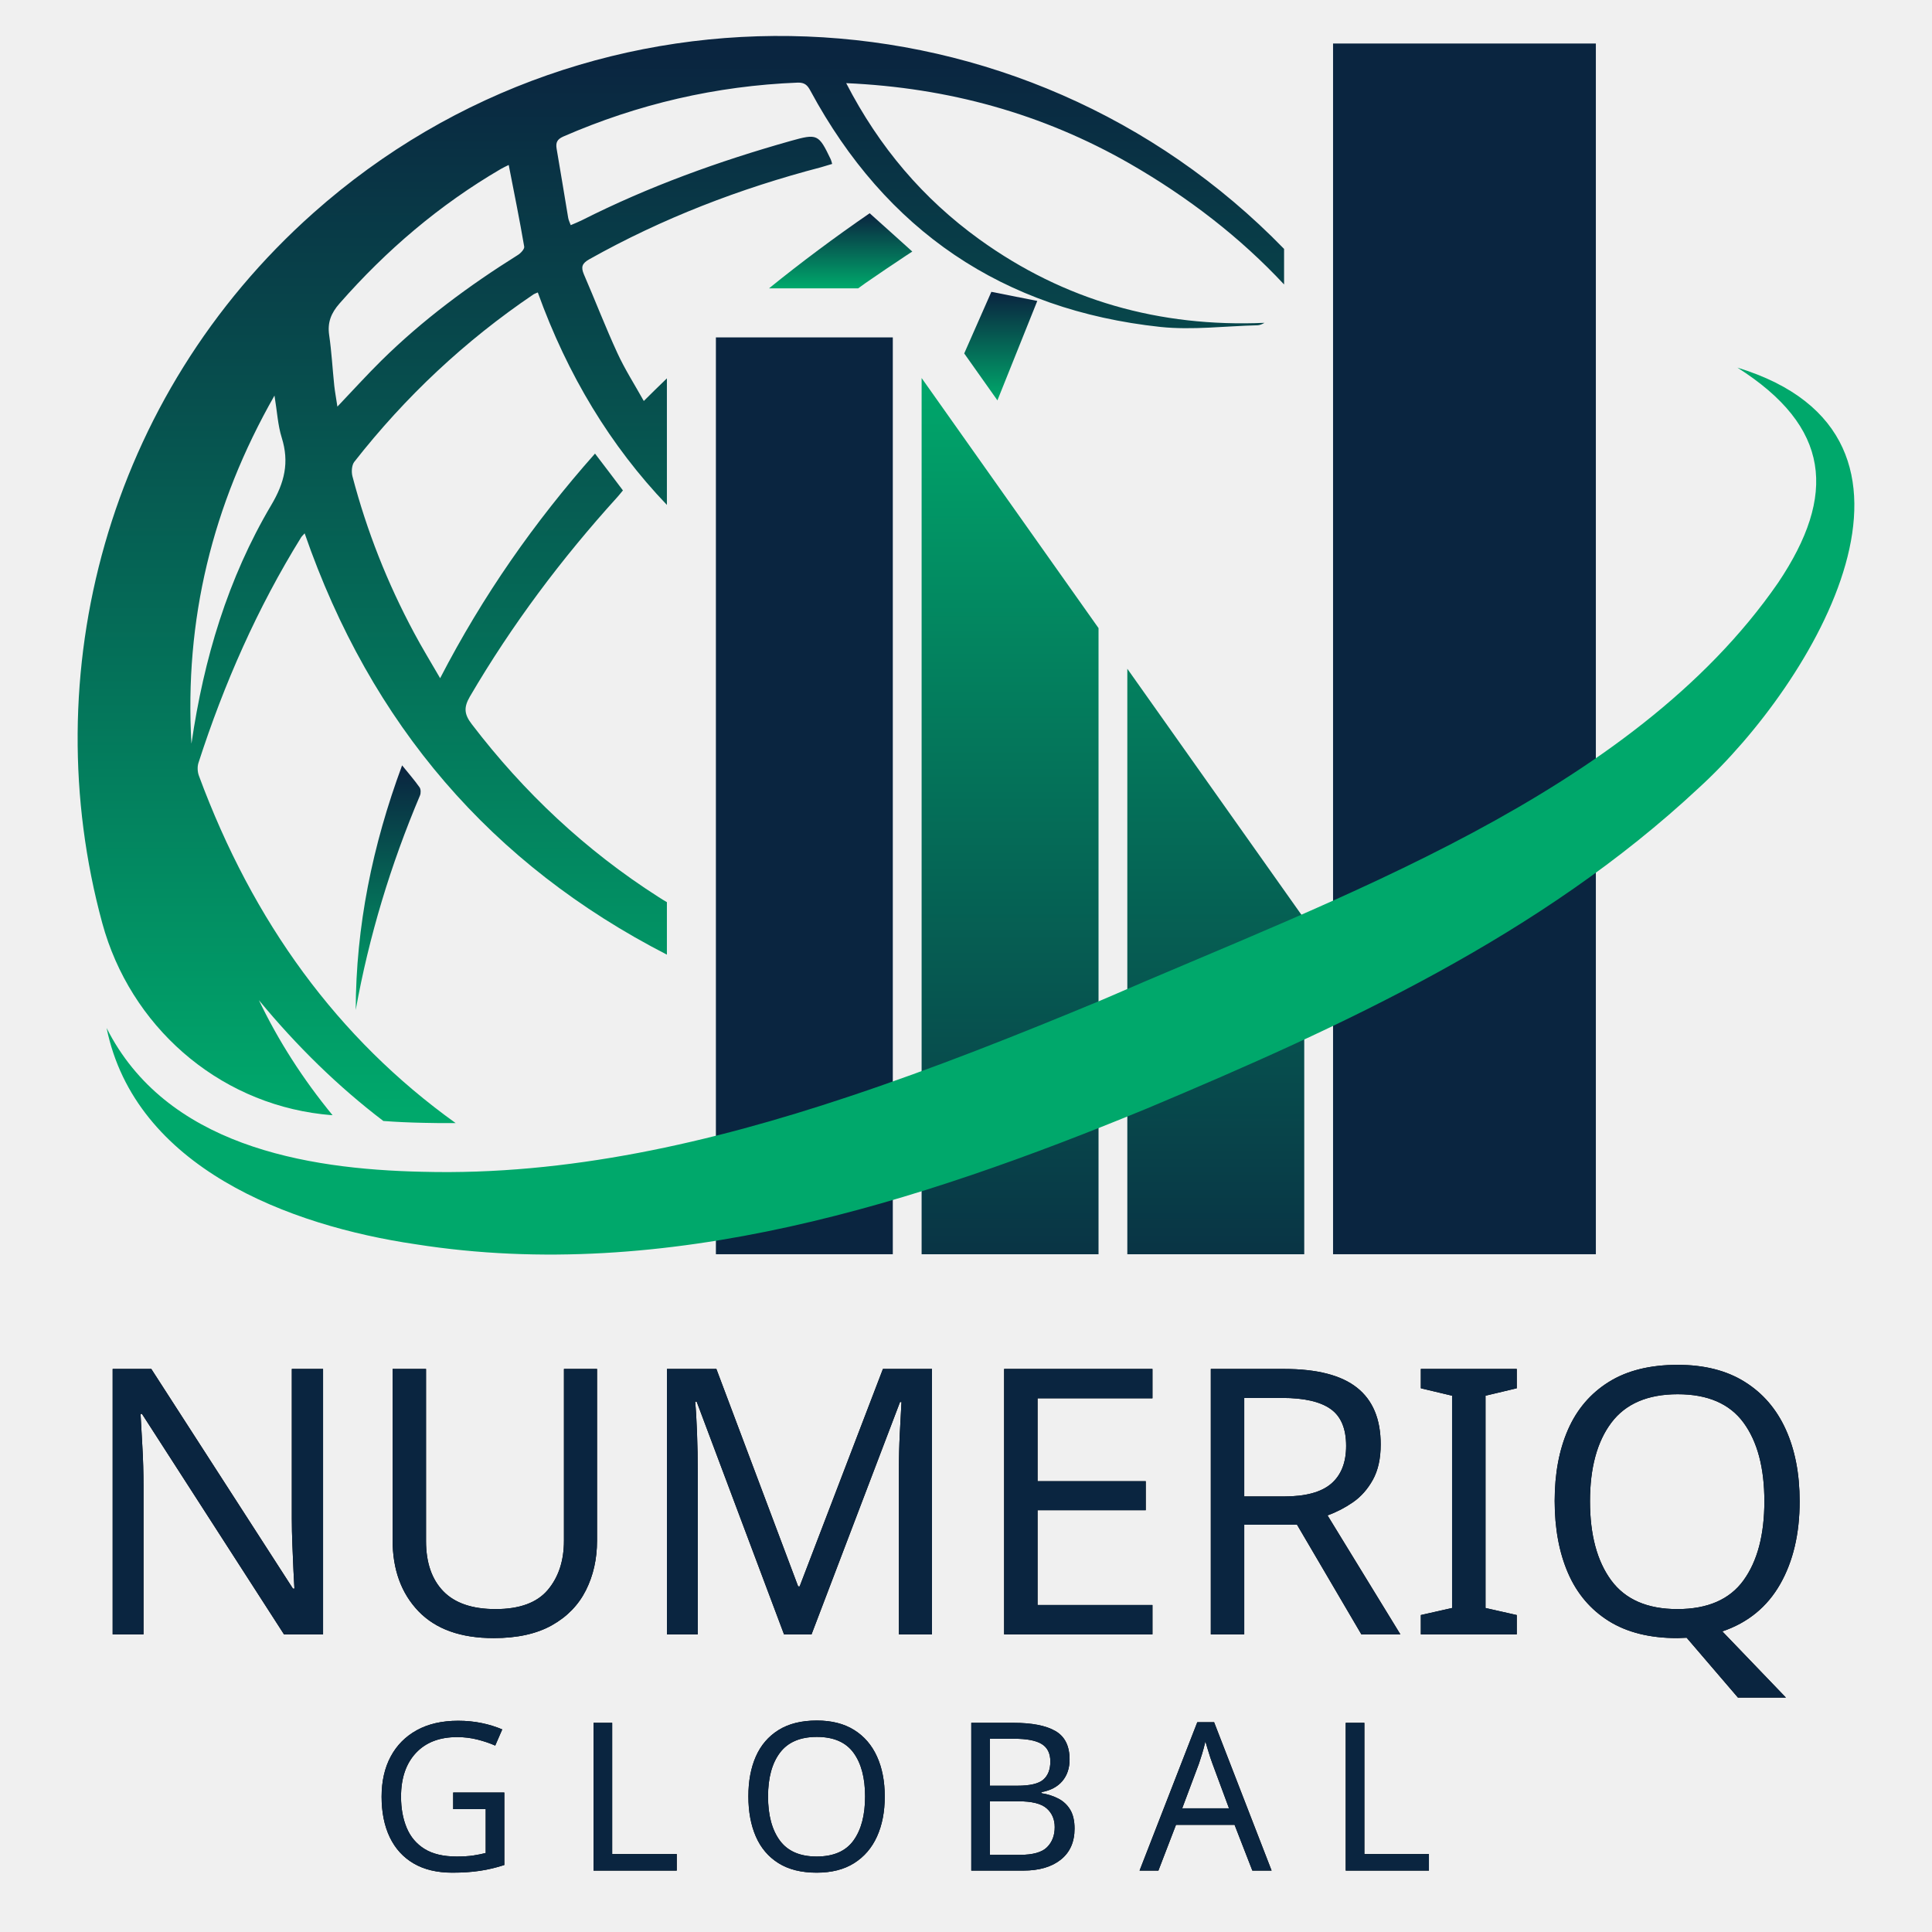
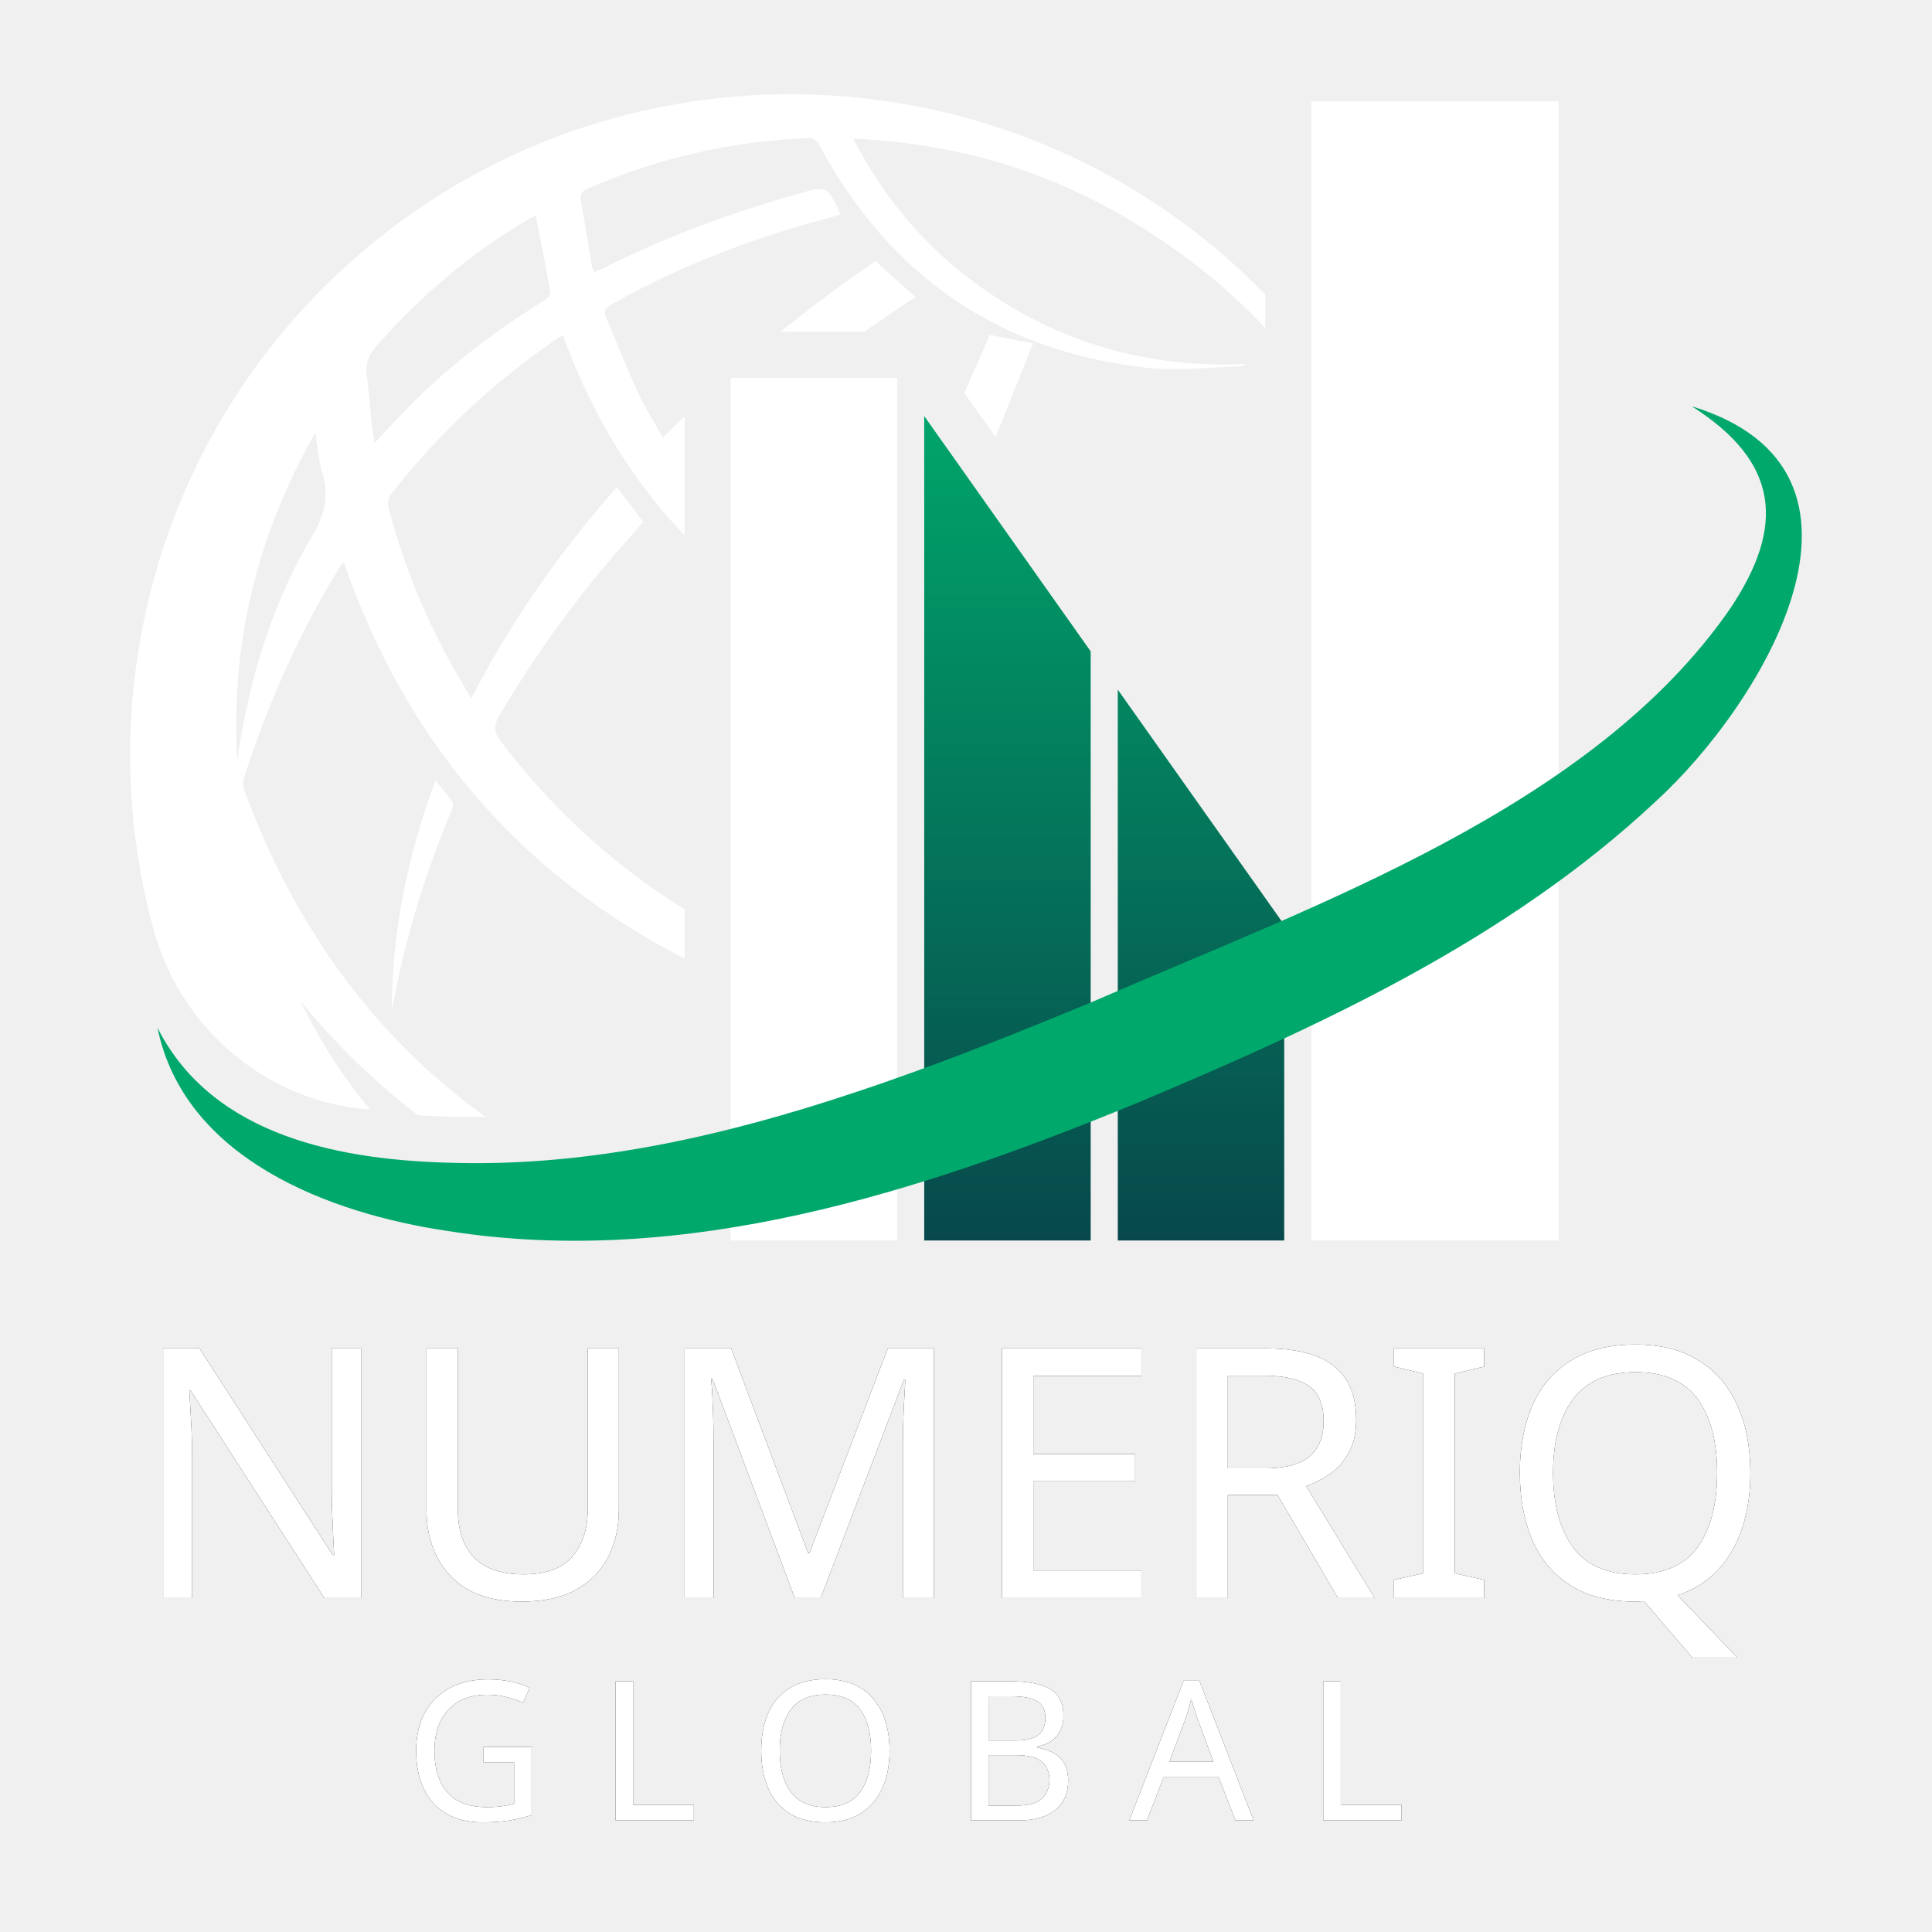
<svg xmlns="http://www.w3.org/2000/svg" version="1.1" id="Layer_1" x="0px" y="0px" viewBox="0 0 800 800" style="enable-background:new 0 0 800 800;" xml:space="preserve">
  <style type="text/css">
	.st0{fill:#0A2540;}
	.st1{fill:#00A86B;}
	.st2{fill:#FFFFFF;}
	.st3{fill:url(#SVGID_1_);}
- 	.st4{fill:url(#SVGID_00000070834439375253306760000008667915890199334296_);}
- 	.st5{fill:url(#SVGID_00000134937786282371039100000003504103663859231361_);}
- 	.st6{fill:url(#SVGID_00000050648859835973534480000010947715717743061910_);}
- 	.st7{fill:url(#SVGID_00000119813625779300652570000007813852318787540904_);}
- 	.st8{fill:url(#SVGID_00000074415448134580253060000000143159759417399194_);}
- 	.st9{fill:url(#SVGID_00000026151997921321213750000004460656466762727357_);}
- 	.st10{fill:url(#SVGID_00000001634571818965503760000005198058951901429674_);}
- 	.st11{fill:url(#SVGID_00000079467098123419153530000009963950102209633158_);}
- 	.st12{fill:url(#SVGID_00000056410844209051894440000010280203121177851823_);}
- 	.st13{fill:url(#SVGID_00000071545195339420046040000009321650649614560689_);}
- 	.st14{fill:url(#SVGID_00000085238285176552742050000011419993441114767519_);}
- 	.st15{font-family:'Poppins-Black';}
- 	.st16{font-size:153.935px;}
- 	.st17{font-family:'Montserrat-Medium';}
- 	.st18{font-size:85.709px;}
+ 	.st4{fill:url(#SVGID_00000080899129186015979020000005091328325525054655_);}
+ 	.st5{fill:url(#SVGID_00000038397171064896840300000014868048927343784835_);}
+ 	.st6{fill:url(#SVGID_00000032623779697475773950000010450540712803144375_);}
+ 	.st7{font-family:'Poppins-Black';}
+ 	.st8{font-size:144.83px;}
+ 	.st9{font-family:'Montserrat-Medium';}
+ 	.st10{font-size:80.639px;}
+ 	.st11{fill:url(#SVGID_00000000187849540286539520000009125833271475088037_);}
+ 	.st12{fill:url(#SVGID_00000121996293640624731190000002459064343955242929_);}
+ 	.st13{fill:url(#SVGID_00000095300667279307636940000008782875474378237323_);}
+ 	.st14{fill:url(#SVGID_00000140703780172602211580000012665814024630650778_);}
+ 	.st15{fill:url(#SVGID_00000046330229678942121160000011535042056635757734_);}
+ 	.st16{fill:url(#SVGID_00000016033788028163760780000000833124551241349293_);}
+ 	.st17{fill:url(#SVGID_00000072995912526817593640000012211917623556268933_);}
+ 	.st18{fill:url(#SVGID_00000032610523113831286380000007785416005147998366_);}
</style>
  <g>
    <g>
-       <rect x="551.99" y="18.02" class="st0" width="108.82" height="501.33" />
-       <rect x="296.44" y="139.71" class="st0" width="73.25" height="379.64" />
-       <linearGradient id="SVGID_1_" gradientUnits="userSpaceOnUse" x1="418.248" y1="151.961" x2="418.248" y2="567.157">
+       <rect x="542.99" y="41.97" class="st2" width="102.39" height="471.68" />
+       <rect x="302.56" y="156.47" class="st2" width="68.91" height="357.19" />
+       <linearGradient id="SVGID_1_" gradientUnits="userSpaceOnUse" x1="417.165" y1="160.325" x2="417.165" y2="642.315">
        <stop offset="0" style="stop-color:#00A86B" />
        <stop offset="1" style="stop-color:#0A2540" />
      </linearGradient>
-       <polygon class="st3" points="454.88,260.09 454.88,519.37 381.62,519.37 381.62,156.53 406.04,191.05   " />
-       <linearGradient id="SVGID_00000057136368658796228560000005854430709910368169_" gradientUnits="userSpaceOnUse" x1="503.432" y1="151.961" x2="503.432" y2="567.157">
+       <polygon class="st3" points="451.63,269.72 451.63,513.66 382.7,513.66 382.7,172.29 405.68,204.77   " />
+       <linearGradient id="SVGID_00000178198022977084065850000003747560369381078411_" gradientUnits="userSpaceOnUse" x1="497.309" y1="160.325" x2="497.309" y2="642.315">
        <stop offset="0" style="stop-color:#00A86B" />
        <stop offset="1" style="stop-color:#0A2540" />
      </linearGradient>
-       <polygon style="fill:url(#SVGID_00000057136368658796228560000005854430709910368169_);" points="540.06,380.44 540.06,519.37     466.8,519.37 466.8,276.92   " />
-       <path class="st1" d="M719.41,152.22c93.3,28.49,31.39,130.82-15.96,174.02c-65.32,61.05-147.28,98.63-228.49,132.75    c-95.08,39.12-198.68,72.65-302.84,56.23c-52.25-7.67-116.15-31.74-127.98-89.55c24.44,48.44,81.77,58.5,130.83,59.54    c59.95,1.6,119.36-12.07,175.99-30.96c35.74-11.87,70.54-25.74,105.4-40.23c96.75-42.15,219.27-84.95,279.91-172.7    C760.73,204.89,757.99,176.71,719.41,152.22L719.41,152.22z" />
+       <polygon style="fill:url(#SVGID_00000178198022977084065850000003747560369381078411_);" points="531.77,382.95 531.77,513.66     462.85,513.66 462.85,285.56   " />
+       <path class="st1" d="M700.51,168.23c87.78,26.8,29.54,123.08-15.01,163.72c-61.46,57.44-138.56,92.79-214.98,124.9    c-89.45,36.8-186.93,68.35-284.92,52.91c-49.16-7.22-109.28-29.86-120.41-84.25c22.99,45.57,76.93,55.04,123.09,56.01    c56.41,1.5,112.3-11.36,165.58-29.13c33.63-11.16,66.36-24.21,99.17-37.85c91.02-39.66,206.3-79.92,263.36-162.48    C739.39,217.78,736.81,191.28,700.51,168.23L700.51,168.23z" />
      <g>
-         <linearGradient id="SVGID_00000182506557667033942860000014480292183419676055_" gradientUnits="userSpaceOnUse" x1="414.395" y1="165.286" x2="414.395" y2="121.683">
-           <stop offset="0" style="stop-color:#00A86B" />
-           <stop offset="1" style="stop-color:#0A2540" />
-         </linearGradient>
-         <path style="fill:url(#SVGID_00000182506557667033942860000014480292183419676055_);" d="M399.26,146.35l13.75,19.43     c5.48-13.67,10.99-27.42,16.51-41.17c-6.49-1.3-12.25-2.43-19.02-3.77C406.77,129.31,403,137.83,399.26,146.35z" />
-         <linearGradient id="SVGID_00000031198934149272621670000000050109296859401645_" gradientUnits="userSpaceOnUse" x1="281.925" y1="460.14" x2="281.925" y2="23.399">
-           <stop offset="0" style="stop-color:#00A86B" />
-           <stop offset="1" style="stop-color:#0A2540" />
-         </linearGradient>
-         <path style="fill:url(#SVGID_00000031198934149272621670000000050109296859401645_);" d="M129.76,88.18     C44,164.43,14.39,279.51,42.35,382.24c11.54,42.41,47.32,74.06,90.98,79.13c2.78,0.32,4.38,0.41,4.38,0.41     c-12.25-14.89-22.51-30.91-30.5-47.62c15.66,18.98,32.78,35.74,51.52,50.01c5.31,0.41,10.91,0.65,16.67,0.77     c4.55,0.12,8.93,0.15,13.26,0.1c0-0.01,0,0,0-0.01c-48.88-35.05-83.93-83.32-106.28-143.76c-0.61-1.62-0.73-3.77-0.2-5.39     c10.59-32.78,24.38-64.13,42.59-93.5c0.24-0.37,0.61-0.65,1.38-1.54c27.42,79.22,77.44,137.19,150,174.46v-21.74     c-1.22-0.69-2.39-1.42-3.57-2.19c-30.02-19.19-55.61-43.2-77.23-71.51c-3.08-4.02-3.45-6.86-0.77-11.44     c17.4-29.73,37.97-57.15,61.09-82.63c0.73-0.81,1.38-1.66,2.27-2.72c-3.77-5.03-7.5-9.94-11.56-15.25     c-25.11,28.31-46.4,58.74-64.13,93.01c-3.93-6.81-7.59-12.74-10.83-18.86c-11.03-20.57-19.55-42.15-25.47-64.7     c-0.49-1.83-0.32-4.62,0.73-6c21.13-26.97,45.84-50.18,74.27-69.4c0.36-0.24,0.81-0.37,1.74-0.77     c12.33,34.24,30.14,63.6,53.46,87.98v-52.41c-3.2,3.08-6.41,6.21-9.57,9.37c-3.93-7.02-7.87-13.18-10.91-19.79     c-4.95-10.75-9.21-21.82-13.91-32.69c-1.26-3-0.77-4.5,2.27-6.21c30.3-17,62.39-29.33,95.93-38.09c1.46-0.41,2.92-0.89,4.62-1.38     c-0.24-0.85-0.36-1.42-0.61-1.95c-4.99-10.42-5.52-10.67-16.51-7.59c-29.81,8.4-58.82,18.86-86.52,32.86     c-1.38,0.69-2.84,1.26-4.62,2.03c-0.41-1.14-0.89-2.07-1.05-3.04c-1.62-9.53-3.12-19.11-4.79-28.64     c-0.41-2.51,0.2-3.85,2.72-4.99c30.99-13.51,63.32-21.01,97.11-22.35c2.92-0.08,4.06,1.1,5.27,3.37     c31.23,57.88,79.59,90.78,144.93,97.8c13.22,1.38,26.77-0.37,40.2-0.69c0.97-0.04,1.91-0.45,2.88-1.01     c-43.32,1.87-82.83-9.17-118.04-34.56C382.27,82.3,364.1,61,350.39,34.43c42.35,1.87,81.33,12.66,117.31,33.26     c24.54,14.12,45.96,30.75,64.01,50.1v-14.72C423.97-7.83,246.5-15.62,129.76,88.18z M112.32,209.14     C94.33,239.5,84.37,272.9,79.3,307.79c-0.11-0.01,0.07,0-0.04,0c-2.88-50.91,8.48-98.49,34.4-144c1.1,6.69,1.38,12.29,3,17.44     C119.86,191.45,117.84,199.85,112.32,209.14z M214.38,105.62c-20.28,12.7-39.43,26.89-56.5,43.73     c-5.96,5.88-11.6,12.13-18.17,19.02c-0.49-3.37-1.01-6-1.3-8.68c-0.73-6.98-1.1-13.99-2.11-20.93     c-0.77-5.23,0.81-9.13,4.26-13.06c19.39-22.11,41.46-40.93,66.89-55.77c1.05-0.61,2.15-1.1,3.2-1.62     c2.23,11.48,4.5,22.59,6.41,33.79C217.26,103.11,215.59,104.89,214.38,105.62z" />
-         <linearGradient id="SVGID_00000179605313012069106040000006712509453922056619_" gradientUnits="userSpaceOnUse" x1="348.094" y1="119.073" x2="348.094" y2="88.889">
-           <stop offset="0" style="stop-color:#00A86B" />
-           <stop offset="1" style="stop-color:#0A2540" />
-         </linearGradient>
-         <path style="fill:url(#SVGID_00000179605313012069106040000006712509453922056619_);" d="M318.42,119.41h36.91     c1.99-1.46,3.98-2.88,6-4.22c3.66-2.54,7.36-5.02,11.07-7.48c1.76-1.22,3.56-2.37,5.36-3.55c-5.96-5.4-11.6-10.42-17.65-15.86     C345.84,98.12,331.93,108.46,318.42,119.41z" />
-         <linearGradient id="SVGID_00000056402289075739376570000003421990696314473878_" gradientUnits="userSpaceOnUse" x1="160.737" y1="417.116" x2="160.737" y2="318.843">
-           <stop offset="0" style="stop-color:#00A86B" />
-           <stop offset="1" style="stop-color:#0A2540" />
-         </linearGradient>
-         <path style="fill:url(#SVGID_00000056402289075739376570000003421990696314473878_);" d="M147.29,418.22     c5.52-30.64,14.5-60.19,26.61-88.82c0.41-0.96,0.39-2.59-0.17-3.38c-2.08-2.95-4.47-5.69-7.23-9.1     C154.16,350.23,147.4,383.59,147.29,418.22z" />
+         <path class="st2" d="M399.3,162.71l12.94,18.28c5.15-12.86,10.34-25.8,15.53-38.74c-6.11-1.22-11.53-2.29-17.9-3.55     C406.36,146.68,402.82,154.69,399.3,162.71z" />
+         <path class="st2" d="M145.74,107.98C65.05,179.72,37.2,288,63.5,384.64c10.86,39.9,44.52,69.68,85.6,74.45     c2.62,0.3,4.12,0.38,4.12,0.38c-11.53-14.01-21.18-29.08-28.7-44.8c14.73,17.86,30.84,33.62,48.47,47.06     c5,0.38,10.27,0.61,15.69,0.73c4.28,0.11,8.4,0.14,12.48,0.09c0-0.01,0,0,0-0.01c-45.99-32.97-78.96-78.39-99.99-135.25     c-0.57-1.53-0.69-3.55-0.19-5.08c9.96-30.84,22.94-60.34,40.07-87.97c0.23-0.34,0.57-0.61,1.3-1.45     c25.8,74.53,72.86,129.07,141.13,164.14v-20.46c-1.14-0.65-2.25-1.34-3.36-2.06c-28.24-18.05-52.32-40.64-72.66-67.28     c-2.9-3.78-3.24-6.45-0.73-10.76c16.37-27.97,35.72-53.77,57.48-77.74c0.69-0.76,1.3-1.56,2.14-2.56     c-3.55-4.73-7.06-9.35-10.88-14.35c-23.62,26.64-43.66,55.26-60.34,87.51c-3.7-6.41-7.14-11.98-10.19-17.75     c-10.38-19.35-18.4-39.65-23.97-60.87c-0.46-1.72-0.31-4.35,0.69-5.65c19.88-25.38,43.13-47.21,69.88-65.3     c0.34-0.23,0.76-0.34,1.64-0.73c11.6,32.21,28.36,59.84,50.3,82.78V172.4c-3.01,2.9-6.03,5.84-9.01,8.82     c-3.7-6.6-7.4-12.4-10.27-18.62c-4.66-10.11-8.66-20.53-13.09-30.76c-1.18-2.82-0.73-4.24,2.14-5.84     c28.51-15.99,58.7-27.59,90.26-35.84c1.37-0.38,2.75-0.84,4.35-1.3c-0.23-0.8-0.34-1.34-0.57-1.83     c-4.69-9.81-5.19-10.04-15.53-7.14c-28.05,7.9-55.34,17.75-81.4,30.91c-1.3,0.65-2.67,1.18-4.35,1.91     c-0.38-1.07-0.84-1.95-0.99-2.86c-1.53-8.97-2.94-17.98-4.5-26.94c-0.38-2.37,0.19-3.63,2.56-4.69     c29.16-12.71,59.57-19.77,91.36-21.03c2.75-0.08,3.82,1.03,4.96,3.17c29.39,54.46,74.88,85.41,136.36,92.01     c12.44,1.3,25.19-0.34,37.82-0.65c0.92-0.04,1.79-0.42,2.71-0.95c-40.76,1.76-77.93-8.62-111.06-32.52     c-21.91-15.8-39-35.84-51.9-60.83c39.84,1.76,76.52,11.91,110.37,31.29c23.09,13.28,43.24,28.93,60.22,47.13v-13.85     C422.55,17.65,255.58,10.32,145.74,107.98z M129.33,221.78c-16.93,28.56-26.29,59.98-31.07,92.82c-0.1-0.01,0.07,0-0.04,0     c-2.71-47.9,7.98-92.66,32.36-135.48c1.03,6.3,1.3,11.56,2.82,16.41C136.43,205.14,134.52,213.04,129.33,221.78z M225.35,124.39     c-19.08,11.95-37.1,25.3-53.16,41.14c-5.61,5.53-10.92,11.41-17.1,17.9c-0.46-3.17-0.95-5.65-1.22-8.17     c-0.69-6.56-1.03-13.17-1.98-19.69c-0.73-4.92,0.76-8.59,4.01-12.29c18.24-20.8,39-38.51,62.93-52.48     c0.99-0.57,2.02-1.03,3.02-1.53c2.1,10.8,4.24,21.26,6.03,31.79C228.06,122.02,226.5,123.7,225.35,124.39z" />
+         <path class="st2" d="M323.24,137.37h34.73c1.87-1.37,3.74-2.71,5.65-3.97c3.45-2.39,6.92-4.72,10.41-7.04     c1.66-1.14,3.35-2.23,5.04-3.34c-5.61-5.08-10.91-9.81-16.6-14.92C349.04,117.33,335.95,127.06,323.24,137.37z" />
+         <path class="st2" d="M162.24,418.5c5.19-28.83,13.64-56.63,25.03-83.56c0.38-0.9,0.37-2.43-0.16-3.18     c-1.96-2.78-4.21-5.35-6.8-8.56C168.69,354.53,162.34,385.91,162.24,418.5z" />
      </g>
    </g>
    <g>
-       <text transform="matrix(1 0 0 1 31.7124 676.7588)" class="st15 st16">NUMERIQ</text>
+       <text transform="matrix(1 0 0 1 53.498 661.7443)" class="st7 st8">NUMERIQ</text>
      <g>
-         <text transform="matrix(1 0 0 1 31.7124 676.7588)" class="st0 st15 st16">NUMERIQ</text>
+         <text transform="matrix(1 0 0 1 53.498 661.7443)" class="st2 st7 st8">NUMERIQ</text>
      </g>
    </g>
    <g>
-       <text transform="matrix(1 0 0 1 152.7778 774.5742)" class="st17 st18">G L O B A L</text>
+       <text transform="matrix(1 0 0 1 167.3965 753.7716)" class="st9 st10">G L O B A L</text>
      <g>
-         <text transform="matrix(1 0 0 1 152.7778 774.5742)" class="st0 st17 st18">G L O B A L</text>
+         <text transform="matrix(1 0 0 1 167.3965 753.7716)" class="st2 st9 st10">G L O B A L</text>
      </g>
    </g>
  </g>
</svg>
